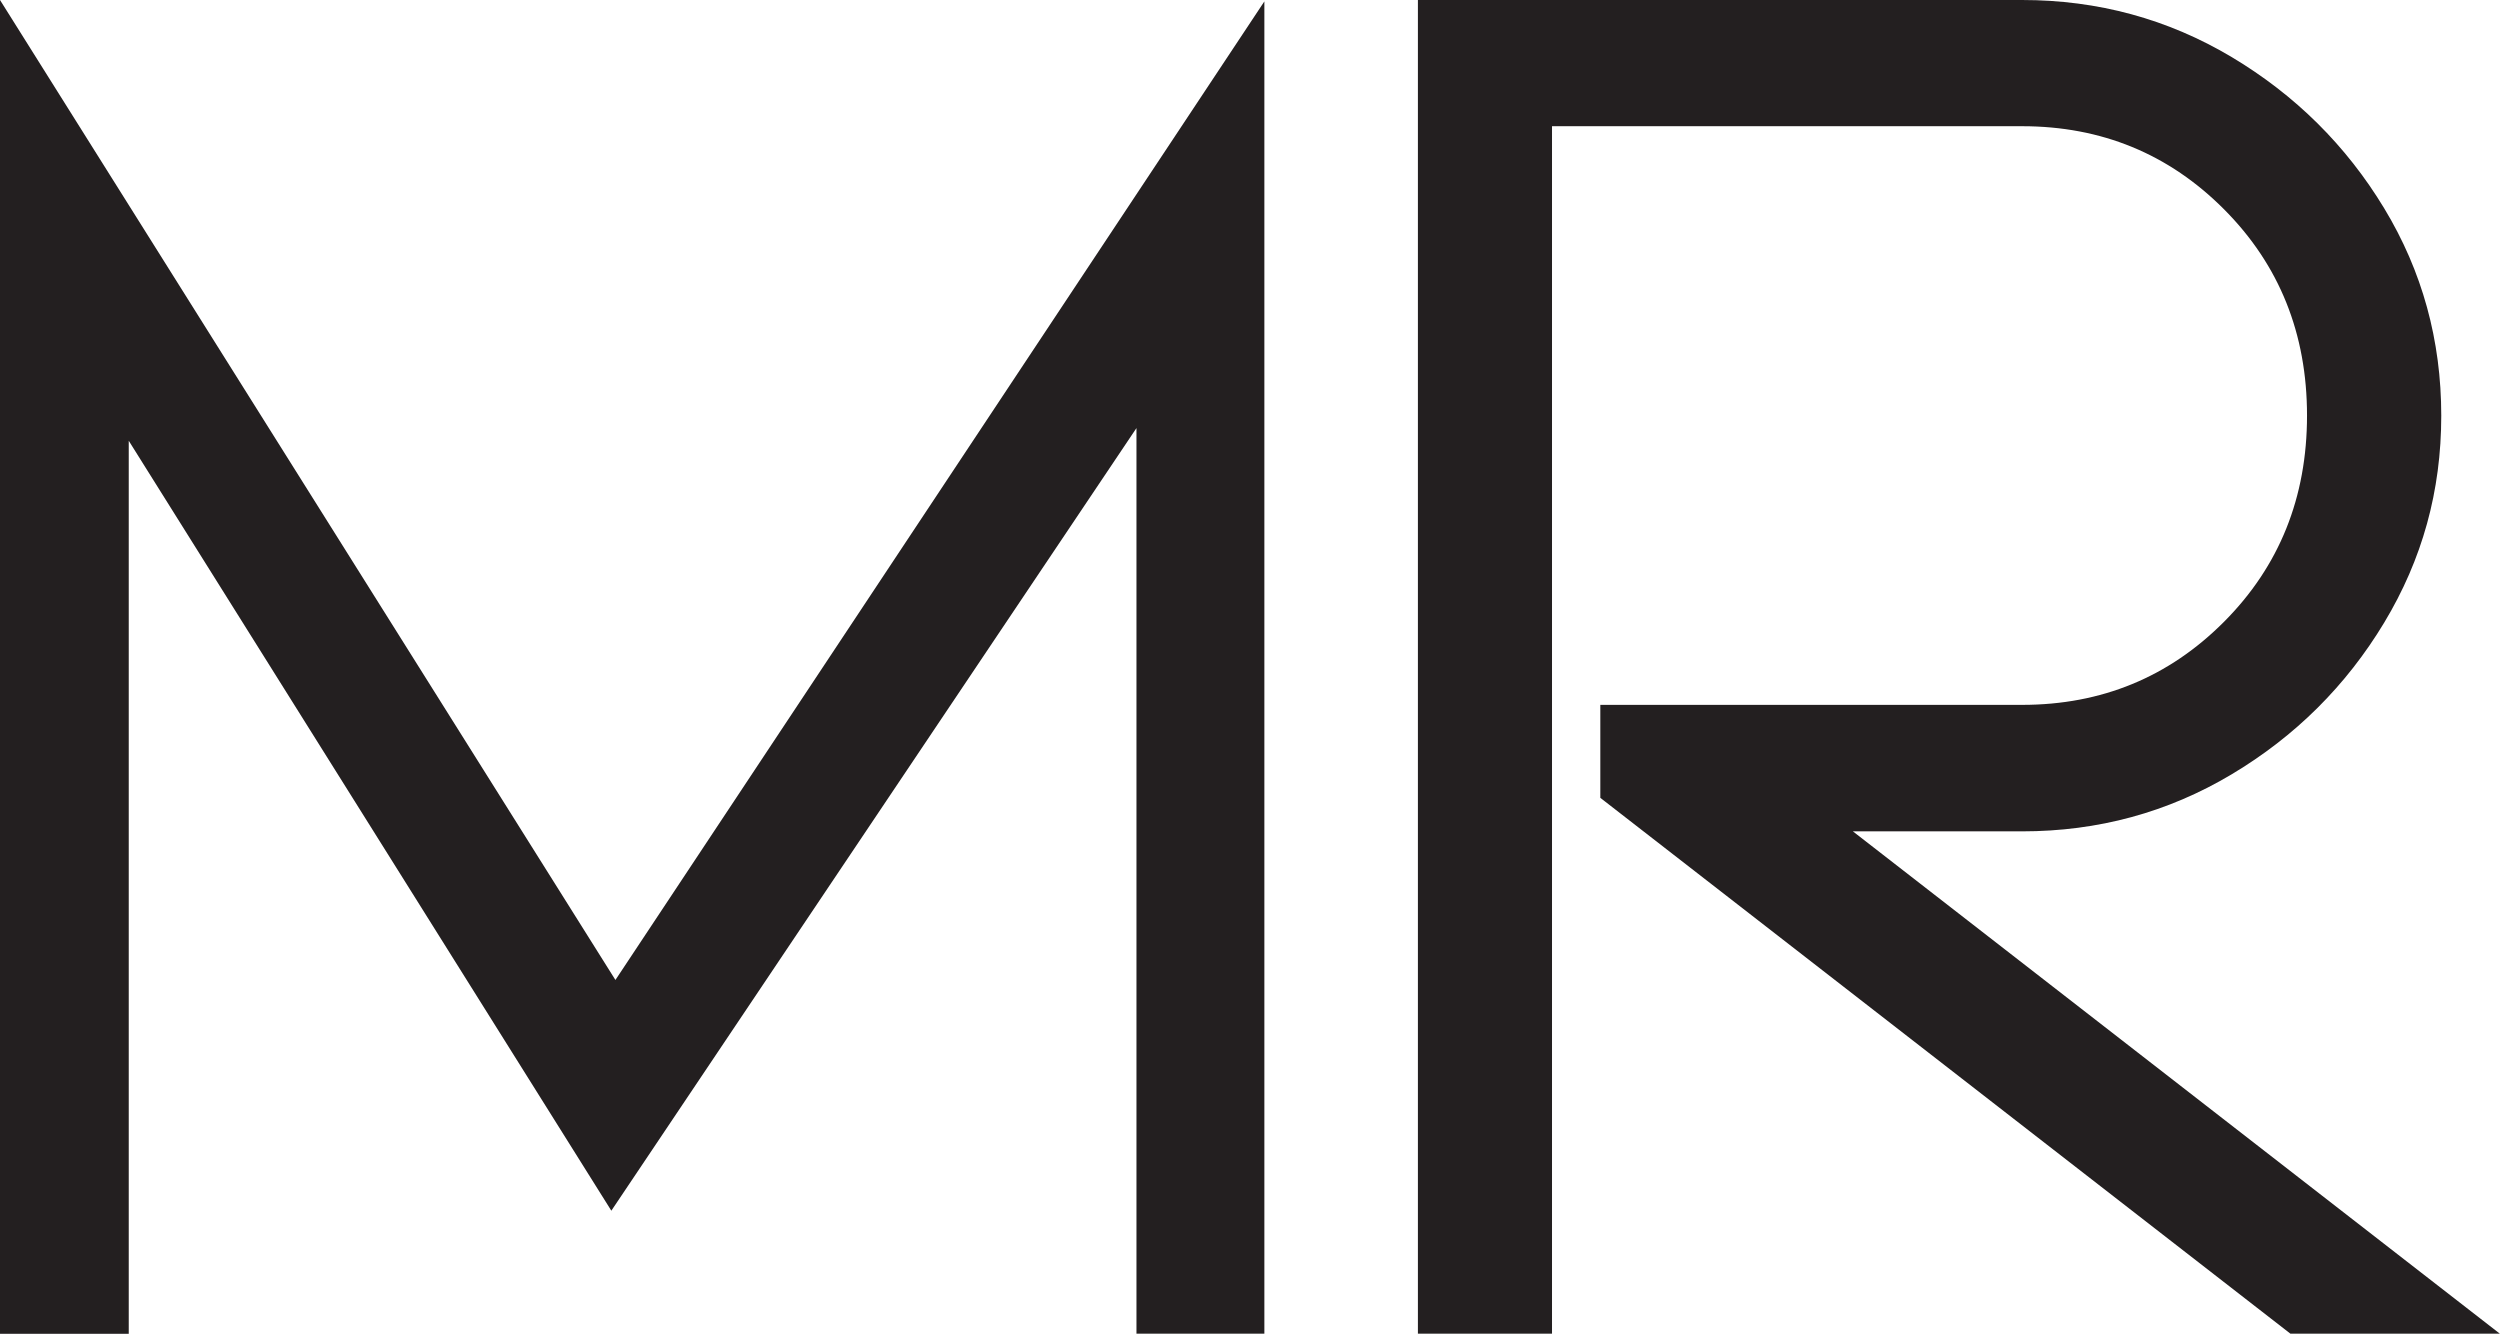
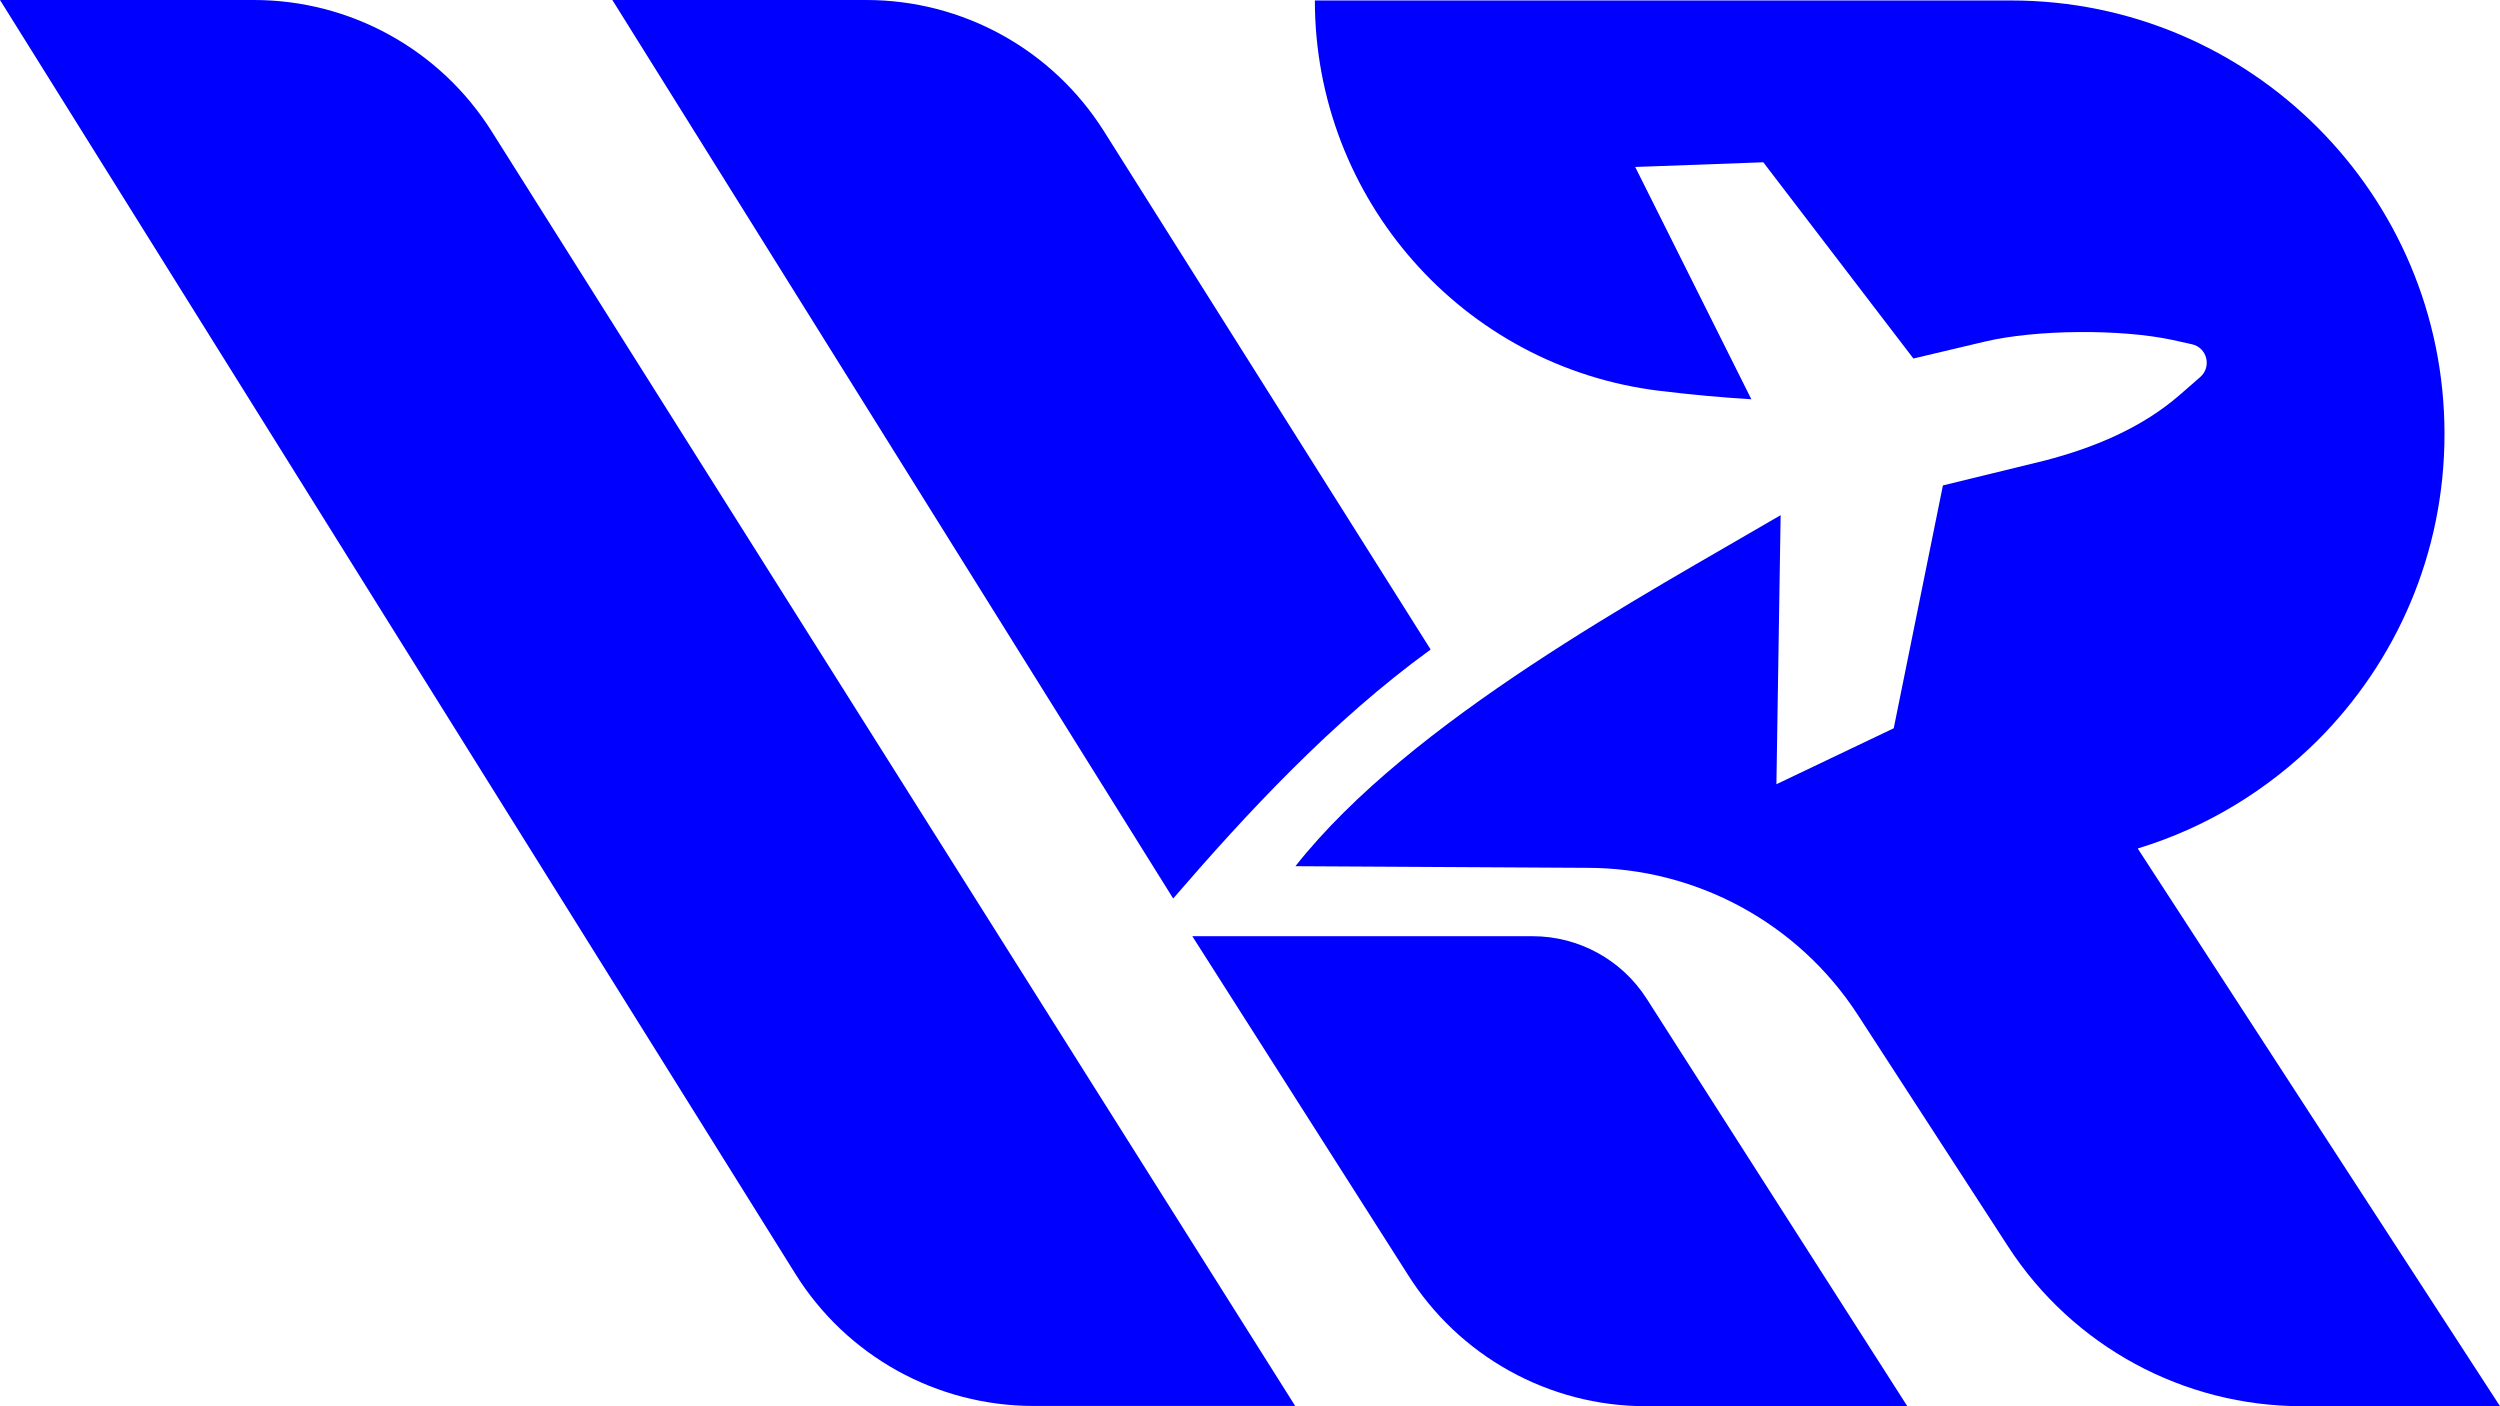
- <svg xmlns="http://www.w3.org/2000/svg" id="Layer_2" viewBox="0 0 177.48 94.68">
+ <svg xmlns="http://www.w3.org/2000/svg" id="Layer_2" viewBox="0 0 106.76 60.04">
  <defs>
-     <style>.cls-1{fill:#231f20;}</style>
+     <style>.cls-1{fill:blue;}</style>
  </defs>
  <g id="Layer_1-2">
-     <g id="Grupo_MR_Logo">
-       <path class="cls-1" d="M89.76,94.68h-9.08V30.39l-37.28,55.56L9.14,31.29v63.4H0V0L43.69,69.57,89.76,.1V94.68Z" />
-       <path class="cls-1" d="M177.48,94.68h-14.88l-48.99-38.04v-6.6h29.94c5.64,0,10.43-1.97,14.35-5.91,3.92-3.94,5.88-8.82,5.88-14.63s-1.96-10.69-5.88-14.63c-3.92-3.94-8.71-5.91-14.35-5.91h-33.37V94.68h-9.52V0h42.89c5.39,0,10.35,1.35,14.88,4.05,4.52,2.7,8.13,6.28,10.83,10.74,2.7,4.46,4.05,9.37,4.05,14.72s-1.35,10.21-4.05,14.69c-2.7,4.48-6.31,8.07-10.83,10.77-4.52,2.7-9.48,4.05-14.88,4.05h-12.01l45.94,35.67Z" />
+     <g>
+       <g>
+         <path class="cls-1" d="M50.91,39.97l9.19,14.43c2.19,3.51,6.04,5.65,10.18,5.65h11.17l-11.13-17.4c-1.06-1.66-2.9-2.67-4.87-2.67h-14.54Z" />
+         <path class="cls-1" d="M61.09,27.73L47.14,5.6c-2.2-3.49-6.03-5.6-10.15-5.6h-10.84l23.95,38.37c3.12-3.62,6.8-7.59,10.99-10.63Z" />
+       </g>
+       <path class="cls-1" d="M55.31,60.04h-11.17c-4.14,0-7.99-2.13-10.18-5.65L0,0H10.84C14.96,0,18.79,2.11,20.99,5.6L55.31,60.04Z" />
+       <path class="cls-1" d="M91.3,36.23c2.93-.89,5.55-2.5,7.67-4.61,3.35-3.35,5.42-7.97,5.42-13.09C104.39,8.31,96.1,.02,85.88,.02h-29.73c0,8.47,6.31,15.65,14.72,16.67,1.41,.17,2.73,.29,3.92,.36h0l-4.96-9.92,5.47-.2,6.41,8.38,3.04-.72c2.19-.52,5.81-.55,8.04-.07l.81,.18c.65,.14,.86,.96,.36,1.4l-.86,.75c-1.65,1.44-3.71,2.28-5.79,2.82l-4.34,1.06-2.1,10.37-5.01,2.39,.18-11.49h0c-5.78,3.39-15.8,8.75-20.72,14.99l12.46,.07c4.66,0,9.01,2.36,11.55,6.27l6.43,9.91c2.76,4.25,7.48,6.81,12.54,6.81h8.46l-15.46-23.8Z" />
    </g>
  </g>
</svg>
